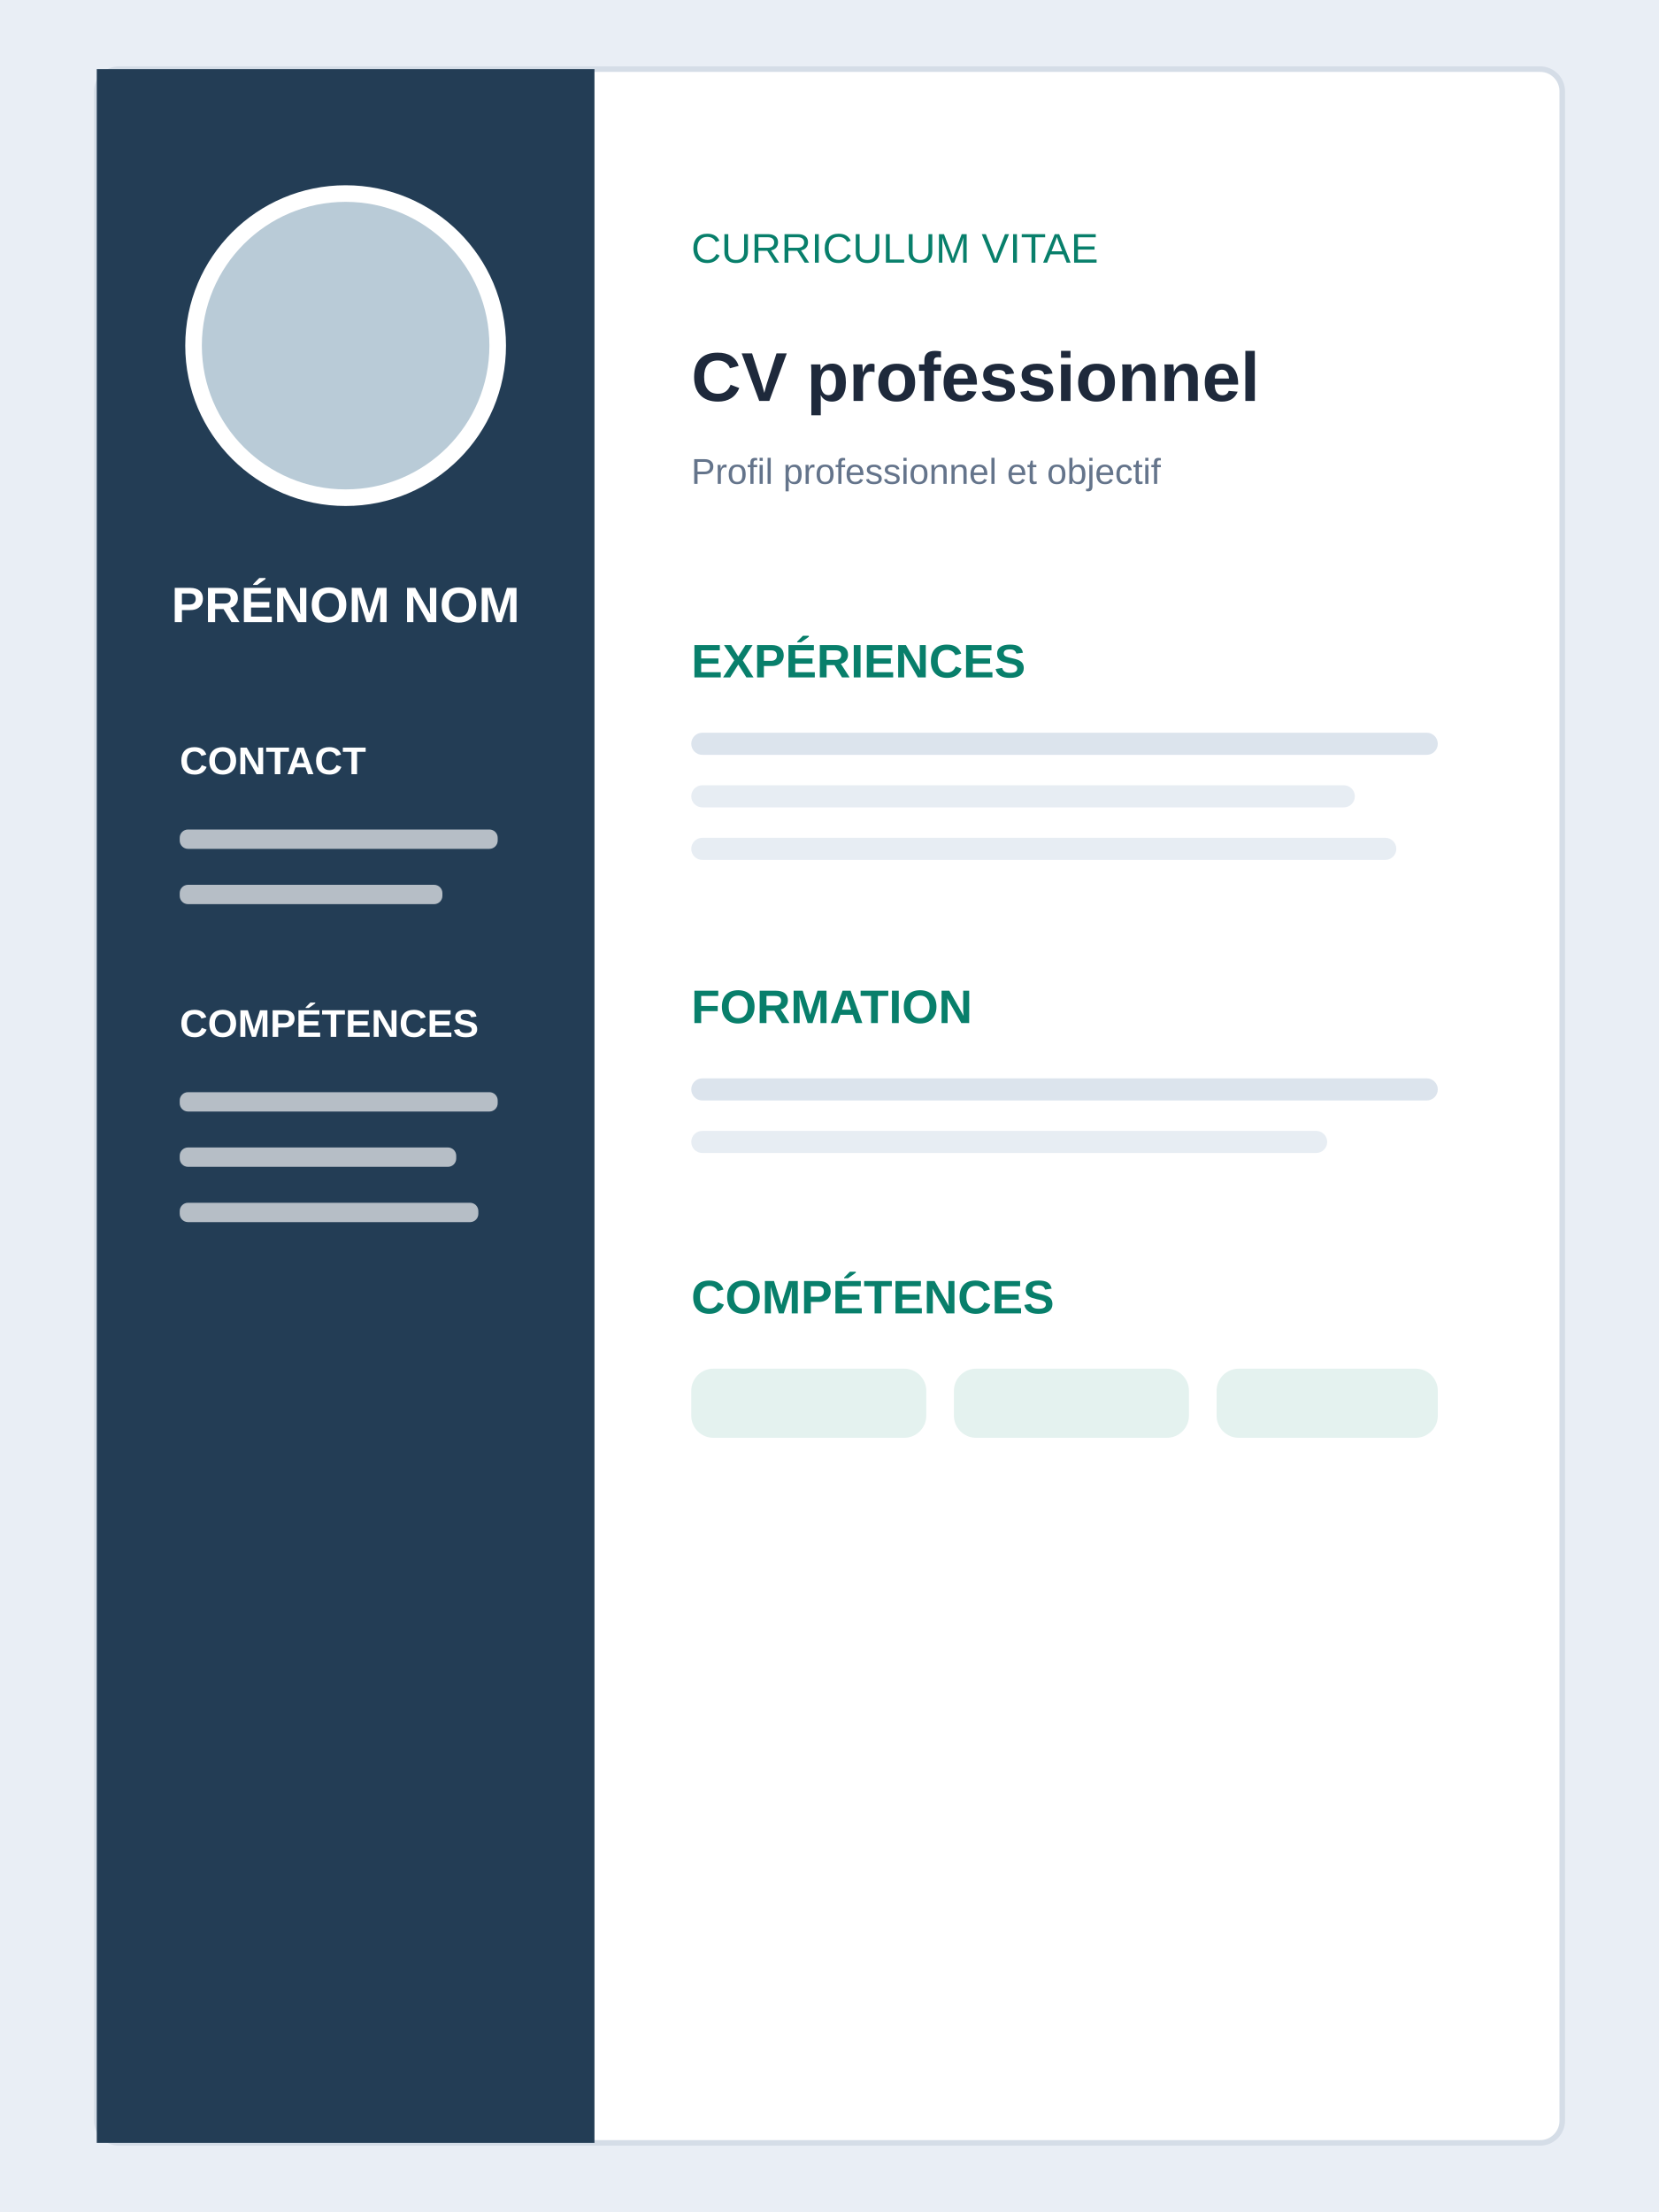
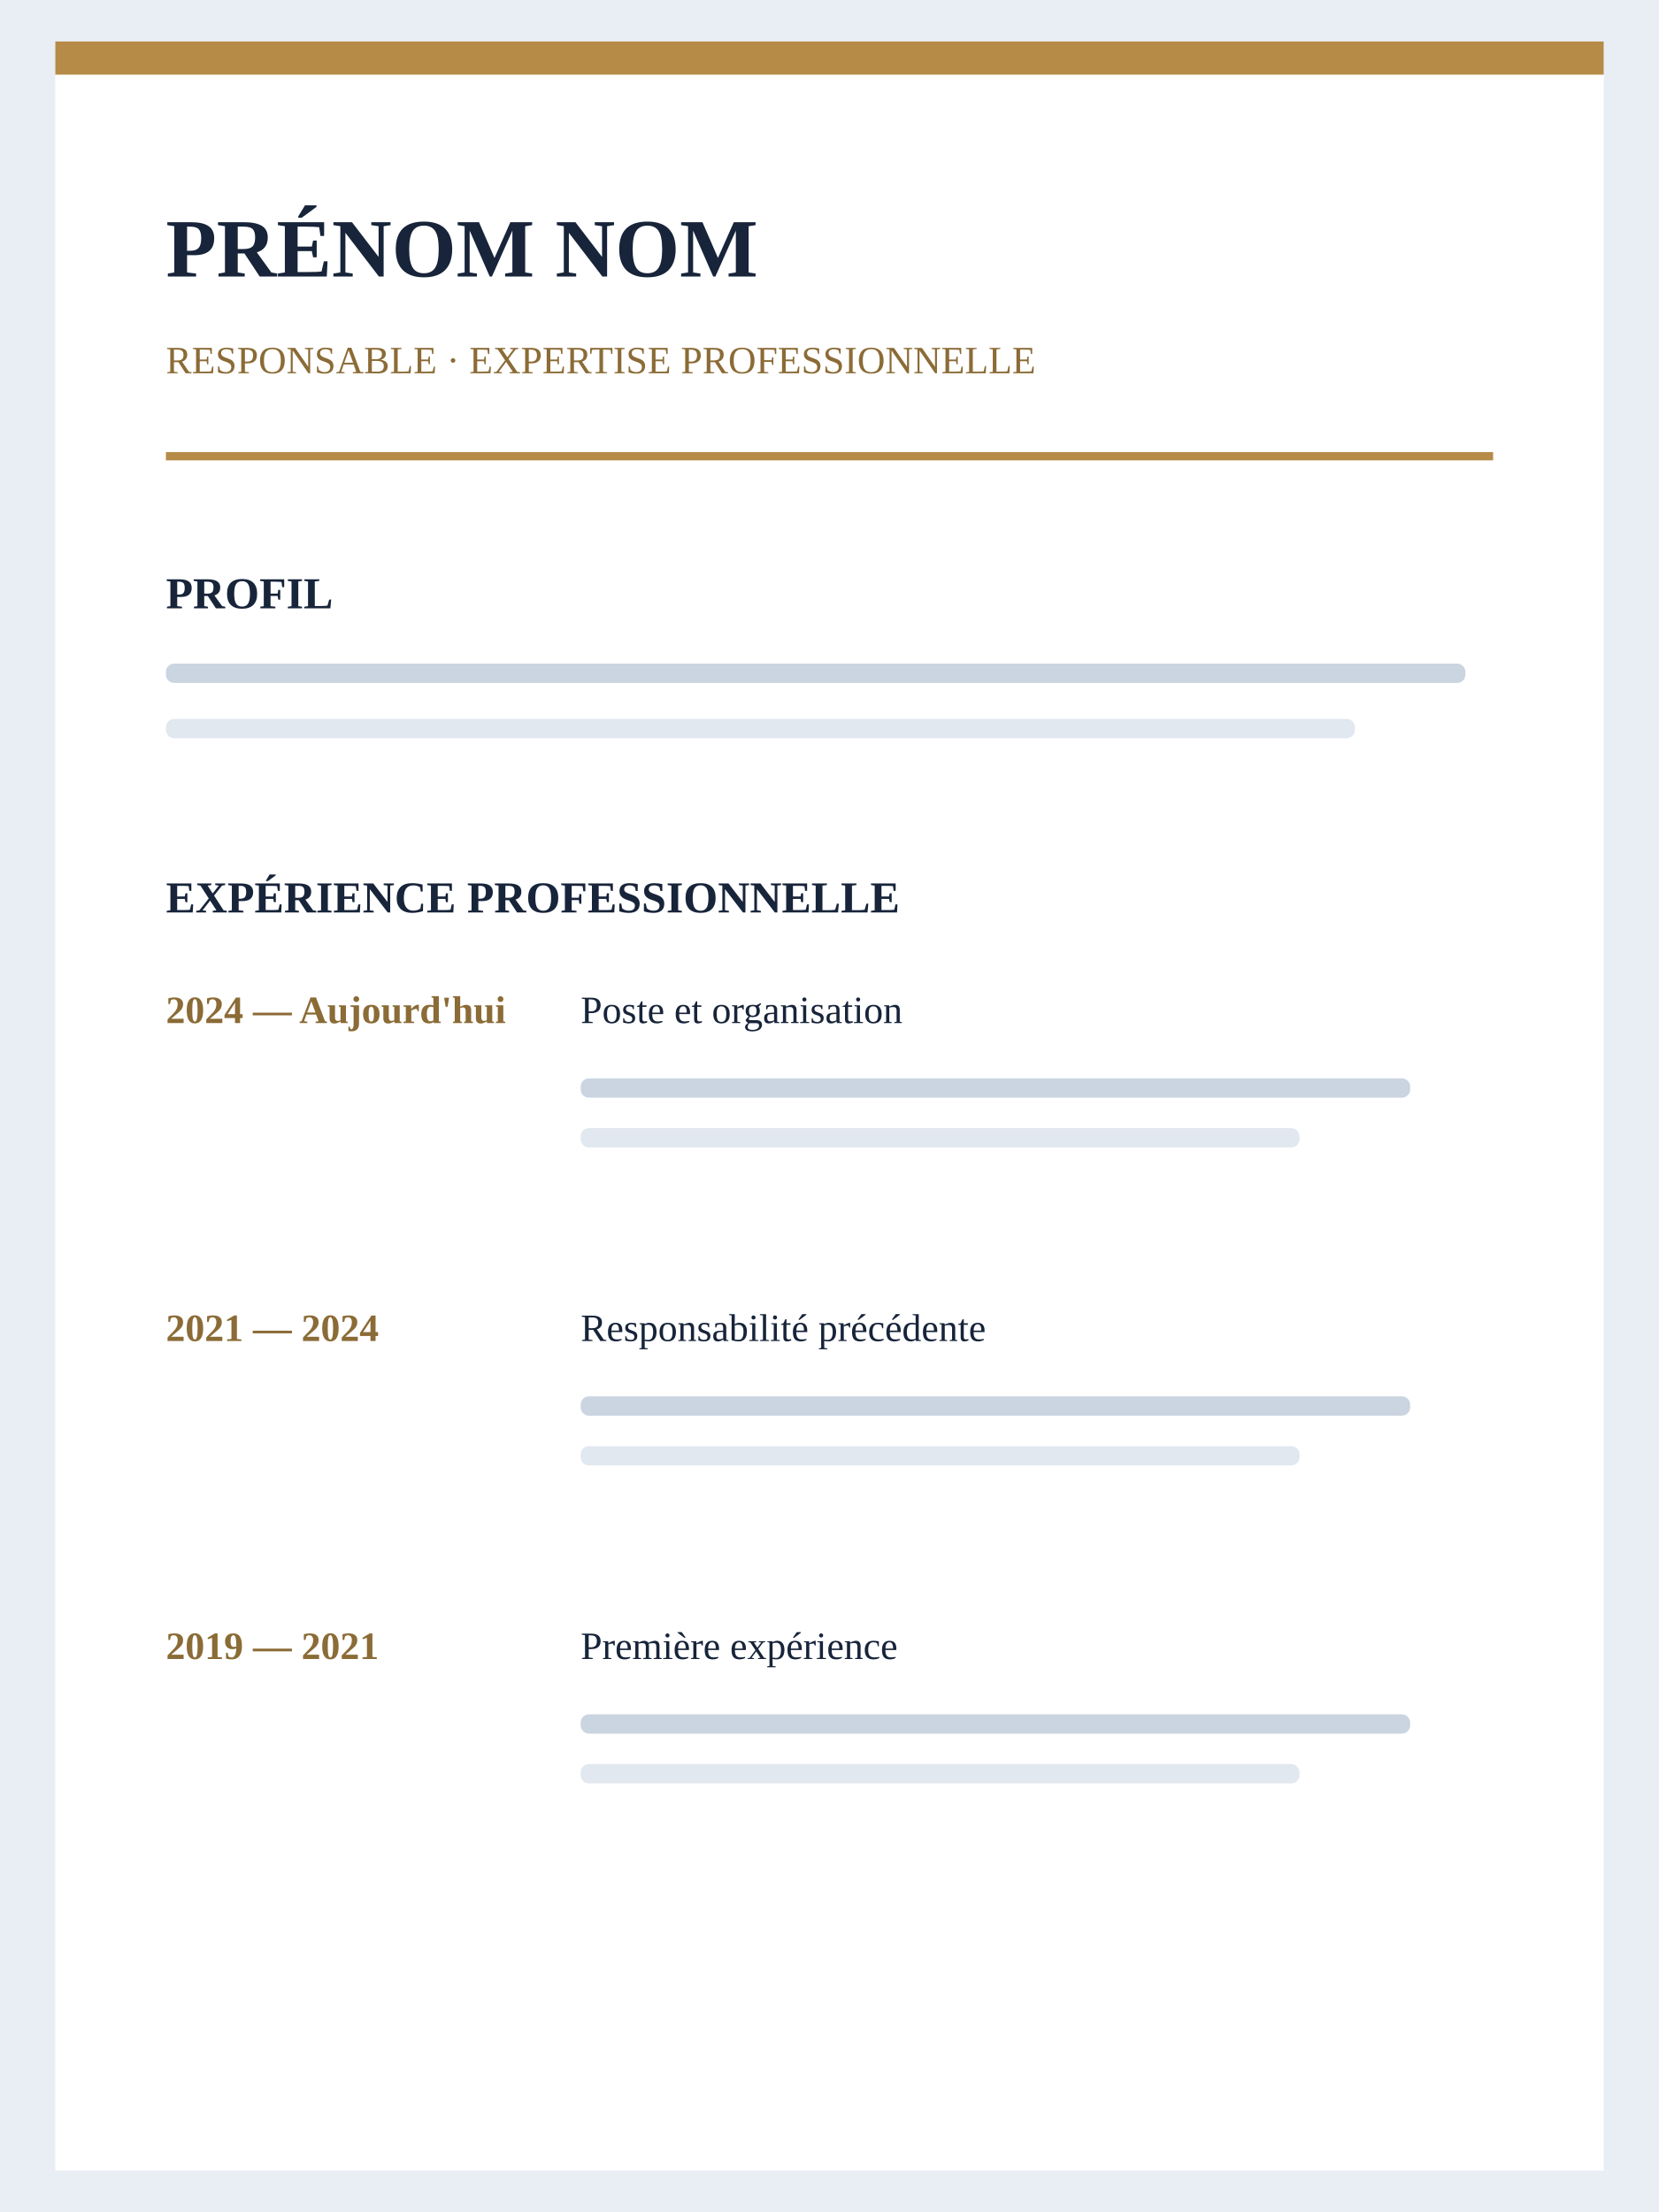
<svg xmlns="http://www.w3.org/2000/svg" width="600" height="800" viewBox="0 0 600 800">
  <rect width="600" height="800" fill="#e9eef5" />
-   <rect x="35" y="25" width="530" height="750" rx="8" fill="#fff" stroke="#d5dde7" stroke-width="2" />
-   <rect x="35" y="25" width="180" height="750" fill="#233d55" />
-   <circle cx="125" cy="125" r="55" fill="#b9cbd7" stroke="#fff" stroke-width="6" />
-   <text x="125" y="225" text-anchor="middle" font-family="Arial" font-size="18" font-weight="bold" fill="#fff">PRÉNOM NOM</text>
-   <text x="65" y="280" font-family="Arial" font-size="14" font-weight="bold" fill="#fff">CONTACT</text>
-   <rect x="65" y="300" width="115" height="7" rx="3" fill="#ffffffaa" />
-   <rect x="65" y="320" width="95" height="7" rx="3" fill="#ffffffaa" />
-   <text x="65" y="375" font-family="Arial" font-size="14" font-weight="bold" fill="#fff">COMPÉTENCES</text>
-   <rect x="65" y="395" width="115" height="7" rx="3" fill="#ffffffaa" />
-   <rect x="65" y="415" width="100" height="7" rx="3" fill="#ffffffaa" />
-   <rect x="65" y="435" width="108" height="7" rx="3" fill="#ffffffaa" />
-   <text x="250" y="95" font-family="Arial" font-size="15" fill="#087f6b">CURRICULUM VITAE</text>
-   <text x="250" y="145" font-family="Arial" font-size="25" font-weight="bold" fill="#1e293b">CV professionnel</text>
-   <text x="250" y="175" font-family="Arial" font-size="13" fill="#64748b">Profil professionnel et objectif</text>
-   <text x="250" y="245" font-family="Arial" font-size="17" font-weight="bold" fill="#087f6b">EXPÉRIENCES</text>
-   <rect x="250" y="265" width="270" height="8" rx="4" fill="#dce4ed" />
-   <rect x="250" y="284" width="240" height="8" rx="4" fill="#e7edf3" />
-   <rect x="250" y="303" width="255" height="8" rx="4" fill="#e7edf3" />
-   <text x="250" y="370" font-family="Arial" font-size="17" font-weight="bold" fill="#087f6b">FORMATION</text>
-   <rect x="250" y="390" width="270" height="8" rx="4" fill="#dce4ed" />
-   <rect x="250" y="409" width="230" height="8" rx="4" fill="#e7edf3" />
-   <text x="250" y="475" font-family="Arial" font-size="17" font-weight="bold" fill="#087f6b">COMPÉTENCES</text>
-   <rect x="250" y="495" width="85" height="25" rx="8" fill="#e4f2ef" />
-   <rect x="345" y="495" width="85" height="25" rx="8" fill="#e4f2ef" />
-   <rect x="440" y="495" width="80" height="25" rx="8" fill="#e4f2ef" />
+   <rect x="20" y="15" width="560" height="770" fill="white" />
+   <rect x="20" y="15" width="560" height="12" fill="#b68b48" />
+   <text x="60" y="100" font-size="30" font-weight="bold" fill="#17243a">PRÉNOM NOM</text>
+   <text x="60" y="135" font-size="14" fill="#8b6b36">RESPONSABLE · EXPERTISE PROFESSIONNELLE</text>
+   <path d="M60 165H540" stroke="#b68b48" stroke-width="3" />
+   <text x="60" y="220" font-size="16" font-weight="bold" fill="#17243a">PROFIL</text>
+   <rect x="60" y="240" width="470" height="7" rx="3" fill="#cbd5e1" />
+   <rect x="60" y="260" width="430" height="7" rx="3" fill="#e2e8f0" />
+   <text x="60" y="330" font-size="16" font-weight="bold" fill="#17243a">EXPÉRIENCE PROFESSIONNELLE</text>
+   <text x="60" y="370" font-size="14" font-weight="bold" fill="#8b6b36">2024 — Aujourd'hui</text>
+   <text x="210" y="370" font-size="14" fill="#17243a">Poste et organisation</text>
+   <rect x="210" y="390" width="300" height="7" rx="3" fill="#cbd5e1" />
+   <rect x="210" y="408" width="260" height="7" rx="3" fill="#e2e8f0" />
+   <text x="60" y="485" font-size="14" font-weight="bold" fill="#8b6b36">2021 — 2024</text>
+   <text x="210" y="485" font-size="14" fill="#17243a">Responsabilité précédente</text>
+   <rect x="210" y="505" width="300" height="7" rx="3" fill="#cbd5e1" />
+   <rect x="210" y="523" width="260" height="7" rx="3" fill="#e2e8f0" />
+   <text x="60" y="600" font-size="14" font-weight="bold" fill="#8b6b36">2019 — 2021</text>
+   <text x="210" y="600" font-size="14" fill="#17243a">Première expérience</text>
+   <rect x="210" y="620" width="300" height="7" rx="3" fill="#cbd5e1" />
+   <rect x="210" y="638" width="260" height="7" rx="3" fill="#e2e8f0" />
</svg>
